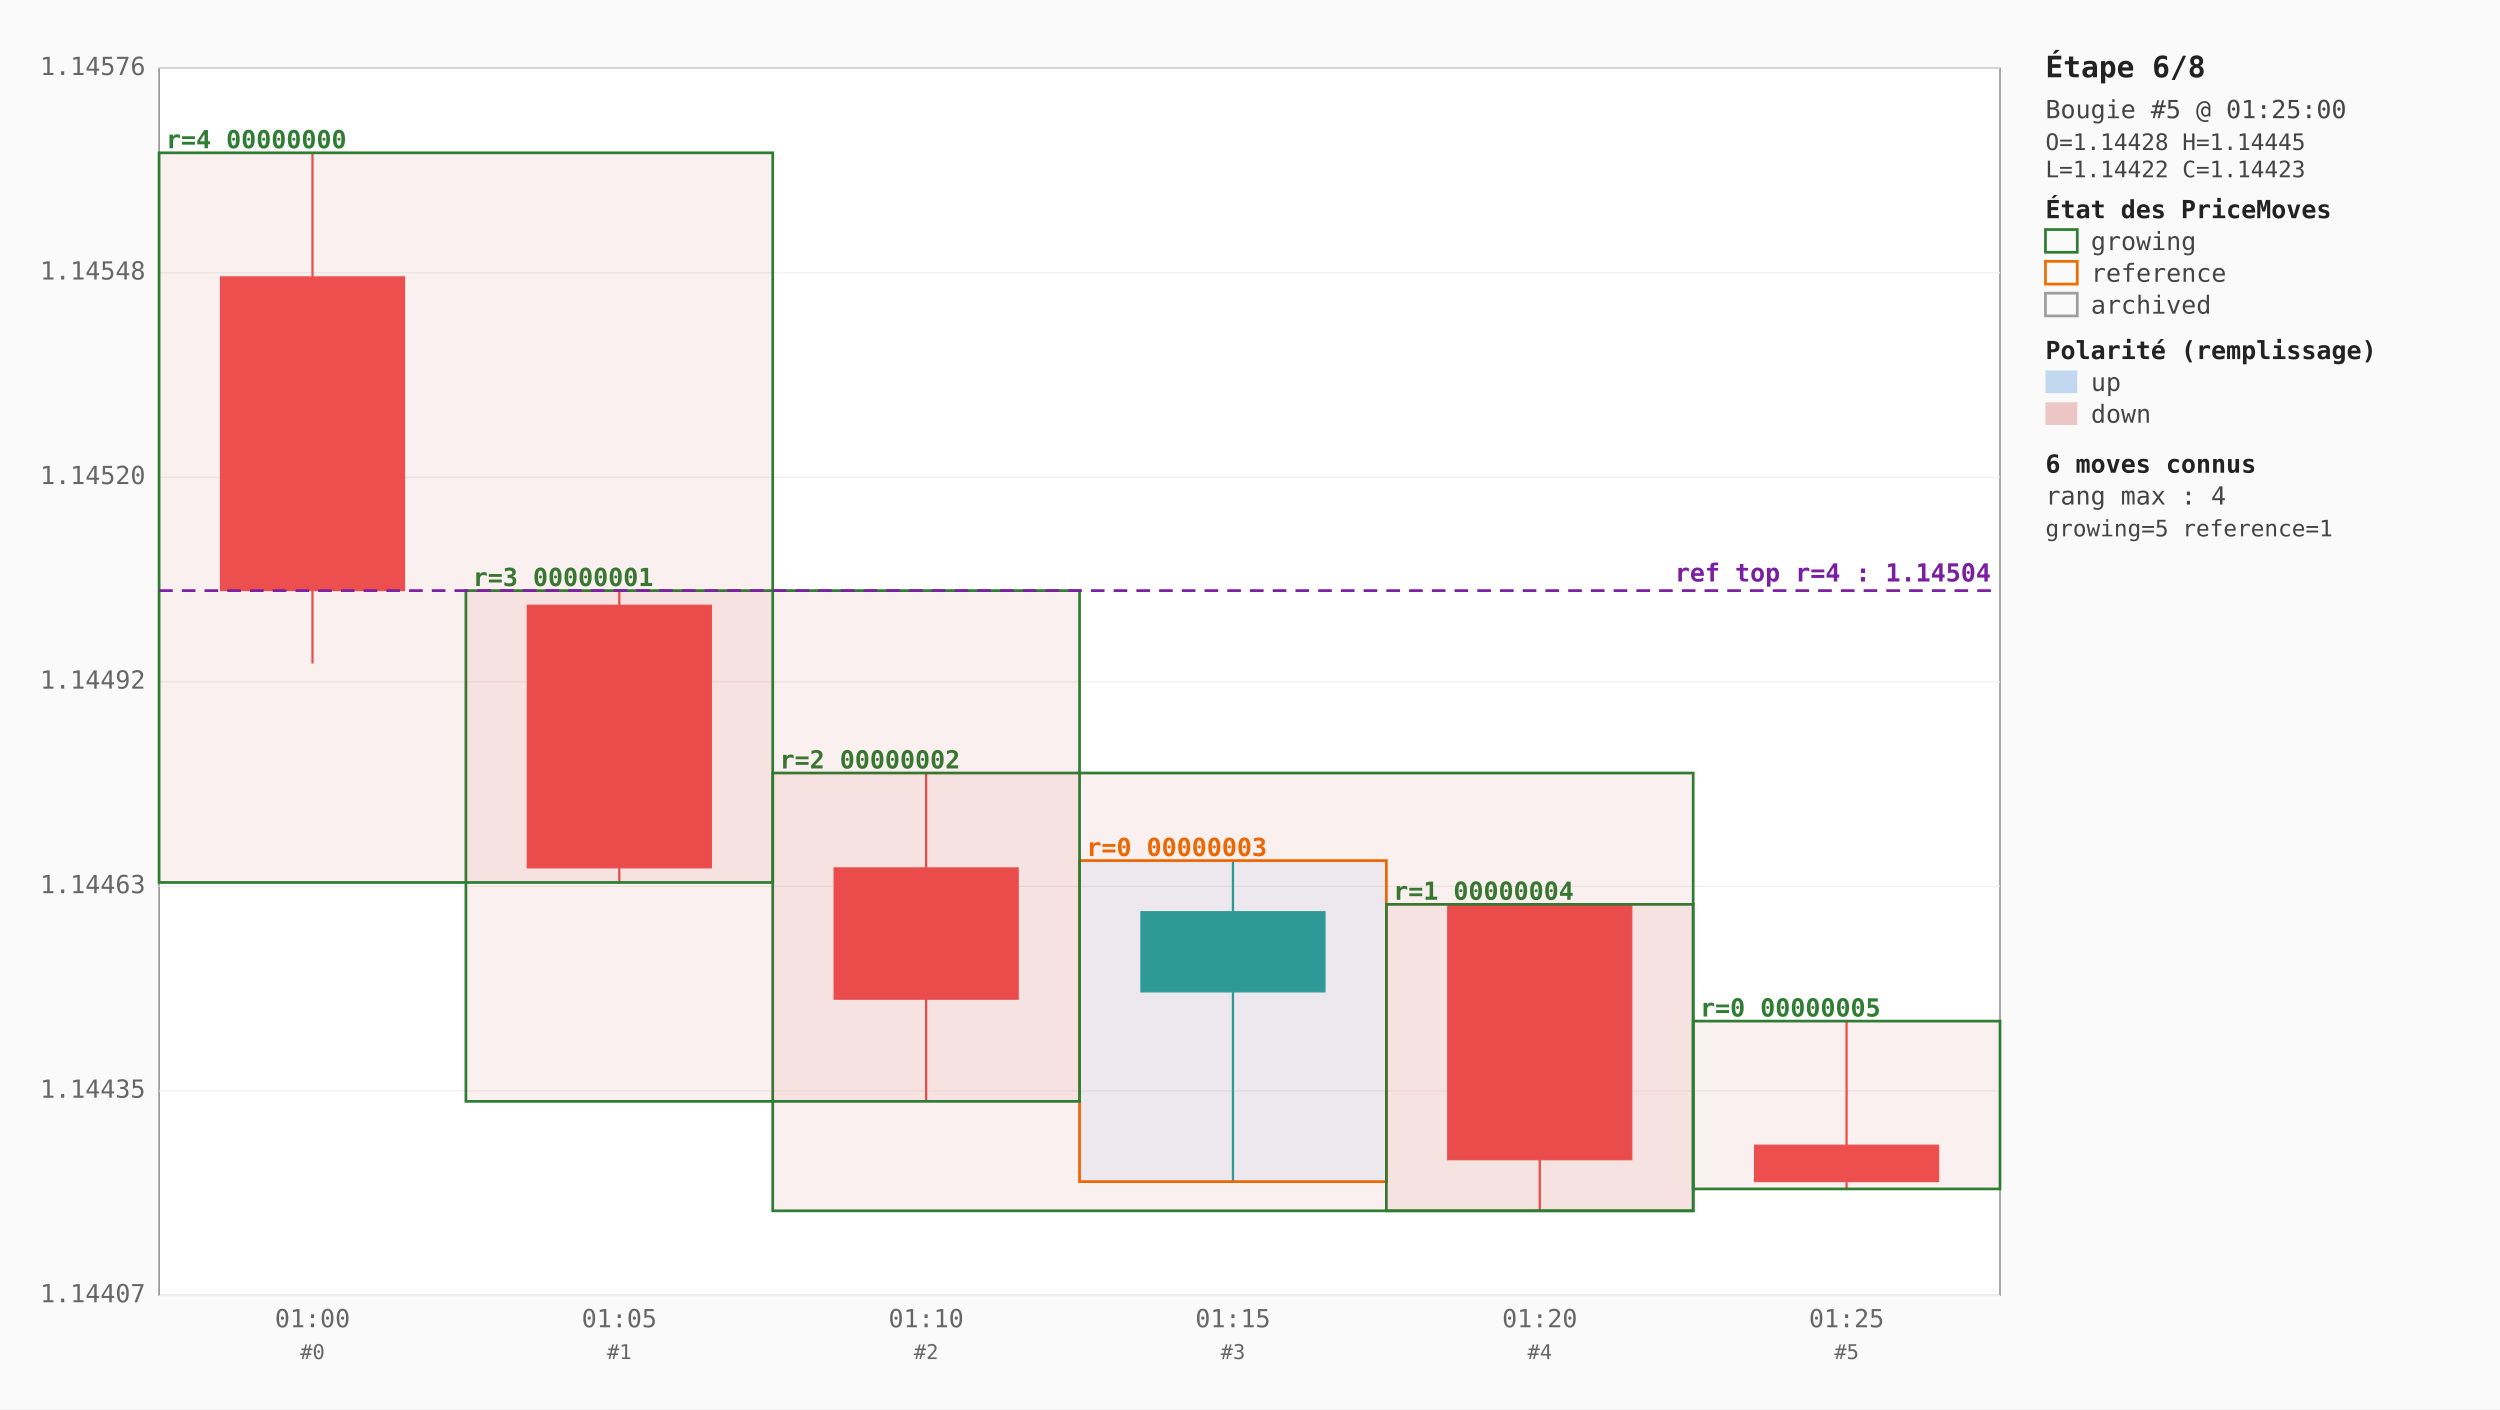
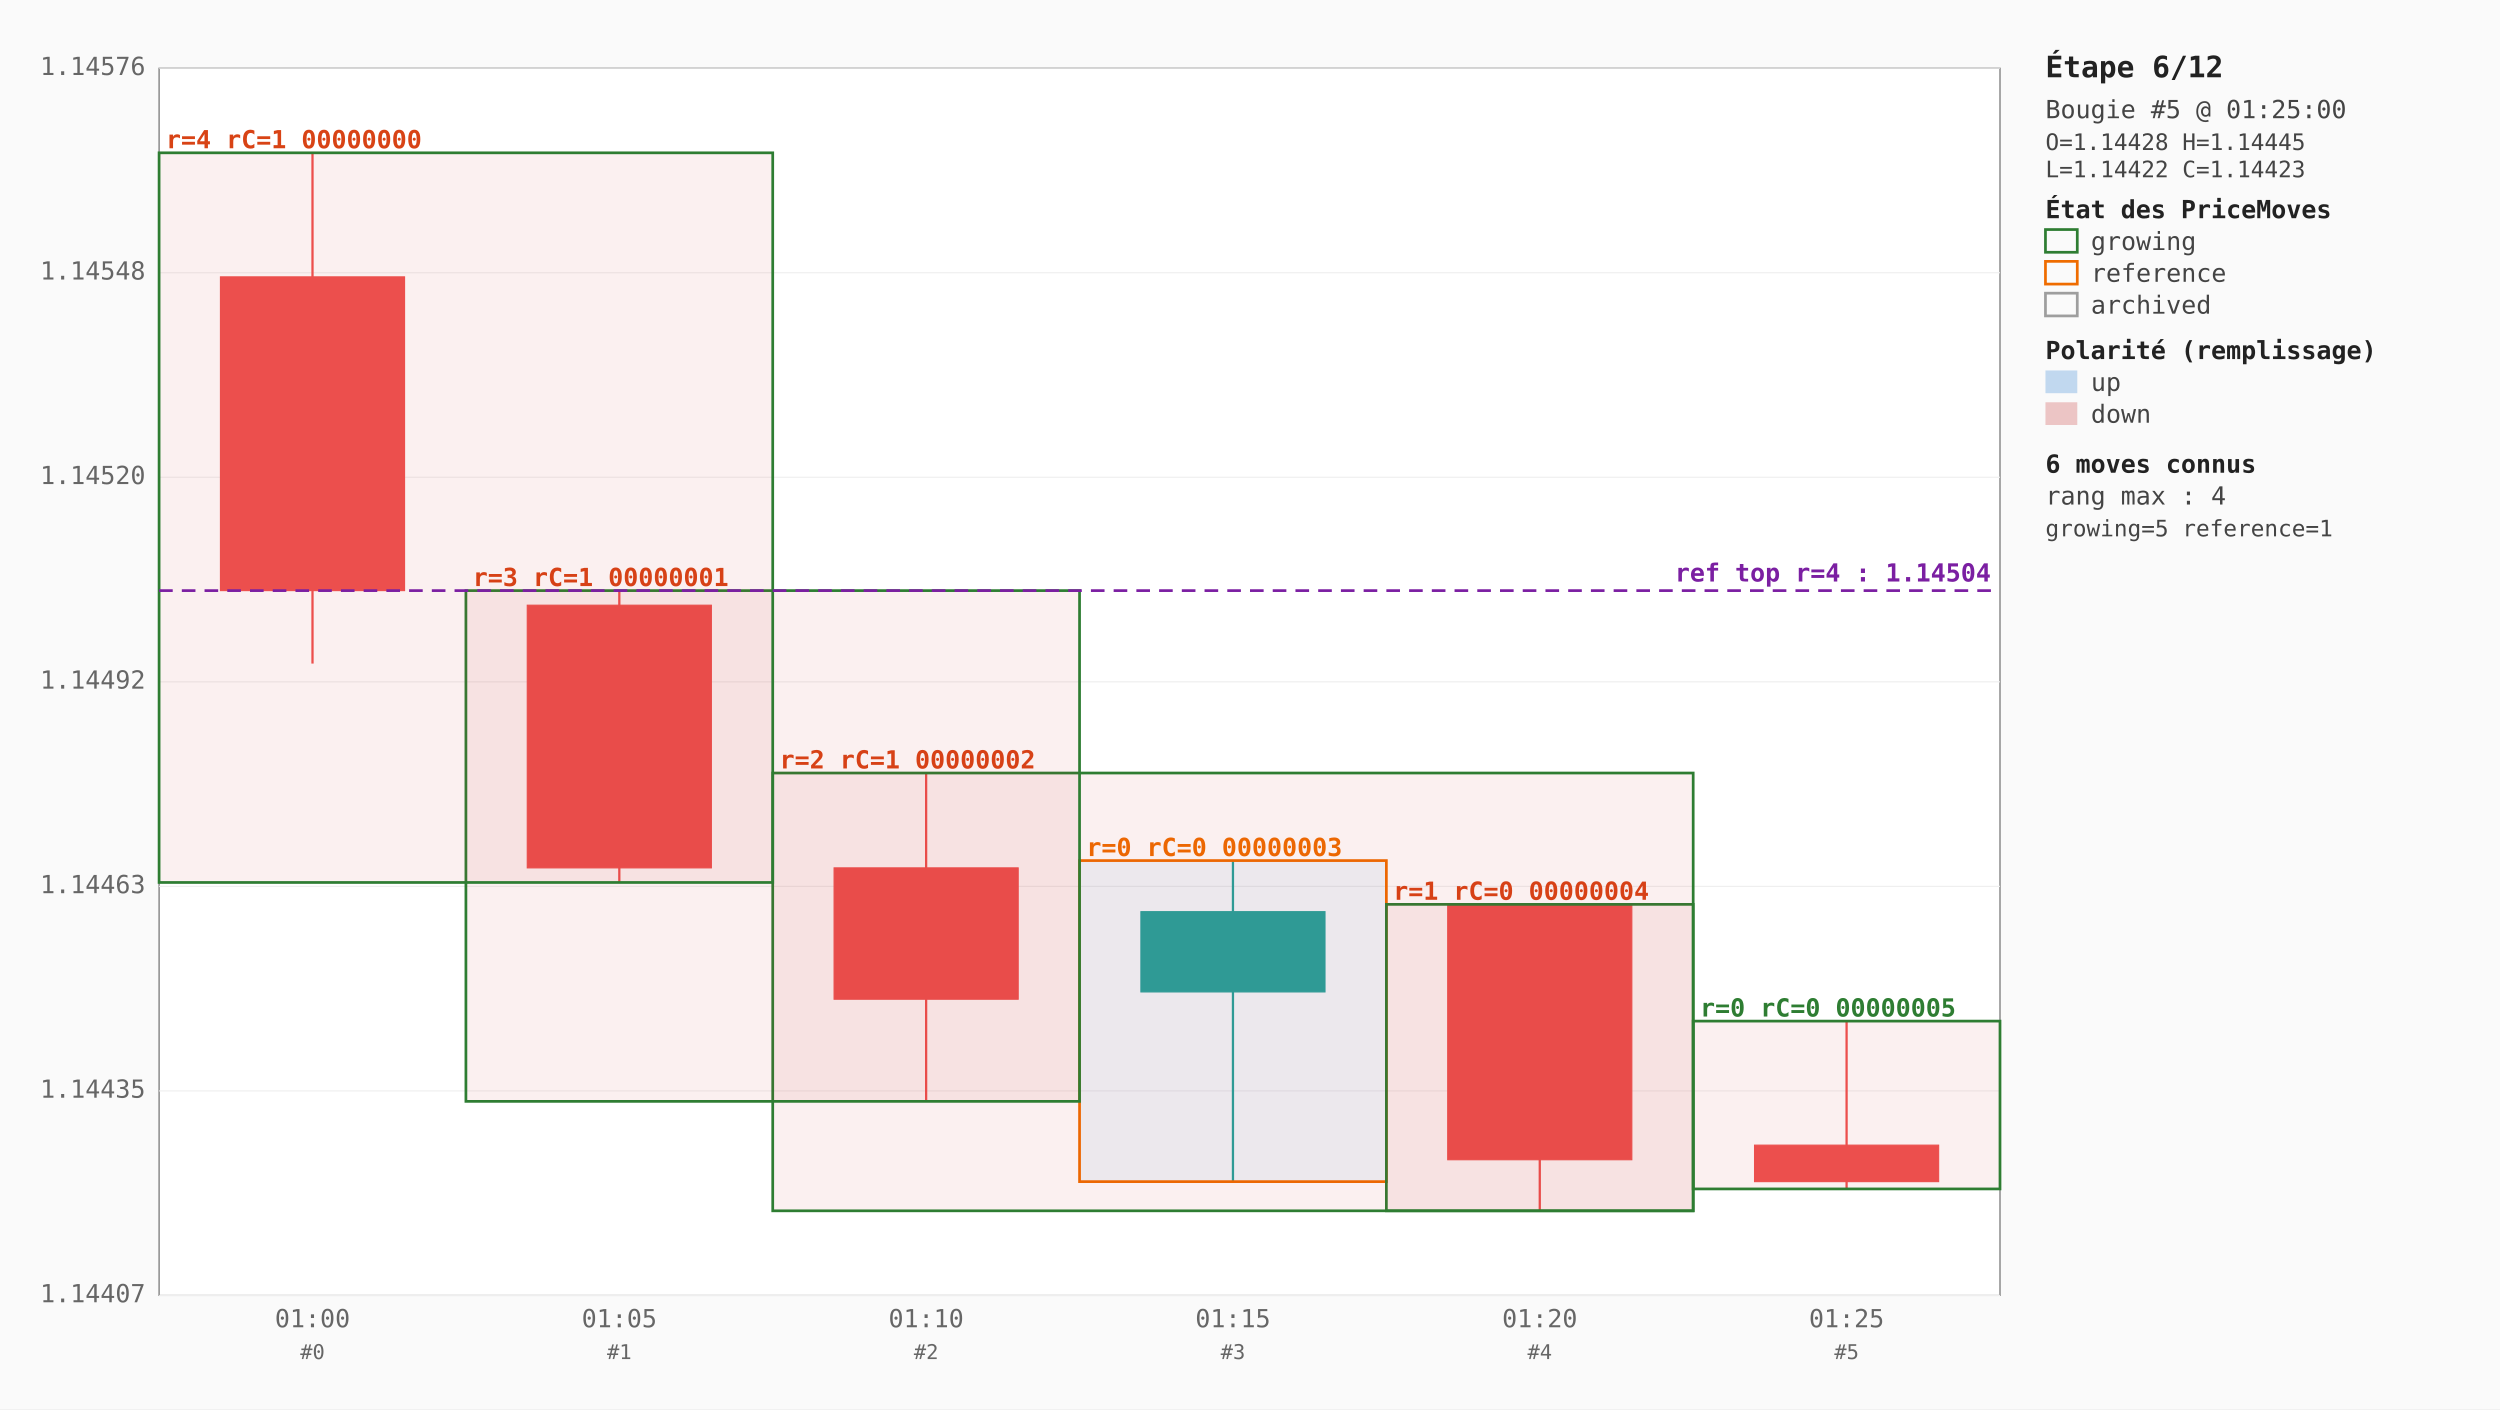
<svg xmlns="http://www.w3.org/2000/svg" width="1100" height="620" viewBox="0 0 1100 620" font-family="ui-monospace, SFMono-Regular, Menlo, monospace" font-size="11">
  <rect x="0" y="0" width="1100" height="620" fill="#fafafa" />
  <rect x="70" y="30" width="810" height="540" fill="white" stroke="#666" stroke-width="0.5" />
  <line x1="70" y1="570" x2="880" y2="570" stroke="#eee" stroke-width="0.5" />
  <text x="64" y="573" text-anchor="end" fill="#666">1.14407</text>
  <line x1="70" y1="480" x2="880" y2="480" stroke="#eee" stroke-width="0.5" />
  <text x="64" y="483" text-anchor="end" fill="#666">1.14435</text>
  <line x1="70" y1="390" x2="880" y2="390" stroke="#eee" stroke-width="0.5" />
  <text x="64" y="393" text-anchor="end" fill="#666">1.14463</text>
  <line x1="70" y1="300" x2="880" y2="300" stroke="#eee" stroke-width="0.5" />
  <text x="64" y="303" text-anchor="end" fill="#666">1.14492</text>
  <line x1="70" y1="210" x2="880" y2="210" stroke="#eee" stroke-width="0.5" />
  <text x="64" y="213" text-anchor="end" fill="#666">1.14520</text>
  <line x1="70" y1="120" x2="880" y2="120" stroke="#eee" stroke-width="0.5" />
  <text x="64" y="123" text-anchor="end" fill="#666">1.14548</text>
  <line x1="70" y1="30" x2="880" y2="30" stroke="#eee" stroke-width="0.5" />
  <text x="64" y="33" text-anchor="end" fill="#666">1.14576</text>
  <text x="137.5" y="584" text-anchor="middle" fill="#666">01:00</text>
  <text x="137.5" y="598" text-anchor="middle" fill="#666" font-size="9">#0</text>
  <text x="272.5" y="584" text-anchor="middle" fill="#666">01:05</text>
  <text x="272.5" y="598" text-anchor="middle" fill="#666" font-size="9">#1</text>
  <text x="407.5" y="584" text-anchor="middle" fill="#666">01:10</text>
  <text x="407.5" y="598" text-anchor="middle" fill="#666" font-size="9">#2</text>
  <text x="542.5" y="584" text-anchor="middle" fill="#666">01:15</text>
  <text x="542.5" y="598" text-anchor="middle" fill="#666" font-size="9">#3</text>
  <text x="677.5" y="584" text-anchor="middle" fill="#666">01:20</text>
  <text x="677.5" y="598" text-anchor="middle" fill="#666" font-size="9">#4</text>
  <text x="812.5" y="584" text-anchor="middle" fill="#666">01:25</text>
  <text x="812.5" y="598" text-anchor="middle" fill="#666" font-size="9">#5</text>
  <line x1="137.5" y1="67.241" x2="137.5" y2="291.974" stroke="#ef5350" stroke-width="1" />
  <rect x="97" y="121.819" width="81" height="138.05" fill="#ef5350" stroke="#ef5350" stroke-width="0.5" />
  <line x1="272.5" y1="259.869" x2="272.5" y2="388.288" stroke="#ef5350" stroke-width="1" />
  <rect x="232" y="266.29" width="81" height="115.577" fill="#ef5350" stroke="#ef5350" stroke-width="0.5" />
  <line x1="407.5" y1="340.131" x2="407.5" y2="484.602" stroke="#ef5350" stroke-width="1" />
  <rect x="367" y="381.867" width="81" height="57.788" fill="#ef5350" stroke="#ef5350" stroke-width="0.5" />
  <line x1="542.5" y1="378.656" x2="542.5" y2="519.917" stroke="#26a69a" stroke-width="1" />
  <rect x="502" y="401.13" width="81" height="35.315" fill="#26a69a" stroke="#26a69a" stroke-width="0.5" />
  <line x1="677.5" y1="397.919" x2="677.5" y2="532.759" stroke="#ef5350" stroke-width="1" />
  <rect x="637" y="397.919" width="81" height="112.366" fill="#ef5350" stroke="#ef5350" stroke-width="0.5" />
  <line x1="812.5" y1="449.287" x2="812.5" y2="523.127" stroke="#ef5350" stroke-width="1" />
  <rect x="772" y="503.864" width="81" height="16.052" fill="#ef5350" stroke="#ef5350" stroke-width="0.5" />
  <rect x="475" y="378.656" width="135" height="141.26" fill="#1976d2" fill-opacity="0.07" stroke="#ef6c00" stroke-width="1.2" stroke-dasharray="none" />
-   <text x="478" y="376.656" fill="#ef6c00" font-weight="600">r=0 00000003</text>
+   <text x="478" y="376.656" fill="#ef6c00" font-weight="600">r=0 rC=0 00000003</text>
  <rect x="745" y="449.287" width="135" height="73.841" fill="#c62828" fill-opacity="0.07" stroke="#2e7d32" stroke-width="1.2" stroke-dasharray="none" />
-   <text x="748" y="447.287" fill="#2e7d32" font-weight="600">r=0 00000005</text>
+   <text x="748" y="447.287" fill="#2e7d32" font-weight="600">r=0 rC=0 00000005</text>
  <rect x="610" y="397.919" width="135" height="134.839" fill="#c62828" fill-opacity="0.07" stroke="#2e7d32" stroke-width="1.2" stroke-dasharray="none" />
-   <text x="613" y="395.919" fill="#2e7d32" font-weight="600">r=1 00000004</text>
+   <text x="613" y="395.919" fill="#d84315" font-weight="600">r=1 rC=0 00000004</text>
  <rect x="340" y="340.131" width="405" height="192.628" fill="#c62828" fill-opacity="0.07" stroke="#2e7d32" stroke-width="1.2" stroke-dasharray="none" />
-   <text x="343" y="338.131" fill="#2e7d32" font-weight="600">r=2 00000002</text>
+   <text x="343" y="338.131" fill="#d84315" font-weight="600">r=2 rC=1 00000002</text>
  <rect x="205" y="259.869" width="270" height="224.732" fill="#c62828" fill-opacity="0.07" stroke="#2e7d32" stroke-width="1.2" stroke-dasharray="none" />
-   <text x="208" y="257.869" fill="#2e7d32" font-weight="600">r=3 00000001</text>
+   <text x="208" y="257.869" fill="#d84315" font-weight="600">r=3 rC=1 00000001</text>
  <rect x="70" y="67.241" width="270" height="321.046" fill="#c62828" fill-opacity="0.07" stroke="#2e7d32" stroke-width="1.2" stroke-dasharray="none" />
-   <text x="73" y="65.241" fill="#2e7d32" font-weight="600">r=4 00000000</text>
+   <text x="73" y="65.241" fill="#d84315" font-weight="600">r=4 rC=1 00000000</text>
  <line x1="70" y1="259.869" x2="880" y2="259.869" stroke="#7b1fa2" stroke-width="1.2" stroke-dasharray="6 4" />
  <text x="876" y="255.869" text-anchor="end" fill="#7b1fa2" font-weight="600">ref top r=4 : 1.14504</text>
-   <text x="900" y="34" font-size="13" font-weight="700" fill="#222">Étape 6/8</text>
+   <text x="900" y="34" font-size="13" font-weight="700" fill="#222">Étape 6/12</text>
  <text x="900" y="52" fill="#444">Bougie #5 @ 01:25:00</text>
  <text x="900" y="66" fill="#444" font-size="10">O=1.14428 H=1.14445</text>
  <text x="900" y="78" fill="#444" font-size="10">L=1.14422 C=1.14423</text>
  <text x="900" y="96" font-weight="600" fill="#222">État des PriceMoves</text>
  <rect x="900" y="101" width="14" height="10" fill="none" stroke="#2e7d32" stroke-width="1.2" />
  <text x="920" y="110" fill="#444">growing</text>
  <rect x="900" y="115" width="14" height="10" fill="none" stroke="#ef6c00" stroke-width="1.2" />
  <text x="920" y="124" fill="#444">reference</text>
  <rect x="900" y="129" width="14" height="10" fill="none" stroke="#9e9e9e" stroke-width="1.2" />
  <text x="920" y="138" fill="#444">archived</text>
  <text x="900" y="158" font-weight="600" fill="#222">Polarité (remplissage)</text>
  <rect x="900" y="163" width="14" height="10" fill="#1976d2" fill-opacity="0.25" />
  <text x="920" y="172" fill="#444">up</text>
  <rect x="900" y="177" width="14" height="10" fill="#c62828" fill-opacity="0.25" />
  <text x="920" y="186" fill="#444">down</text>
  <text x="900" y="208" font-weight="600" fill="#222">6 moves connus</text>
  <text x="900" y="222" fill="#444">rang max : 4</text>
  <text x="900" y="236" fill="#444" font-size="10">growing=5 reference=1</text>
</svg>
